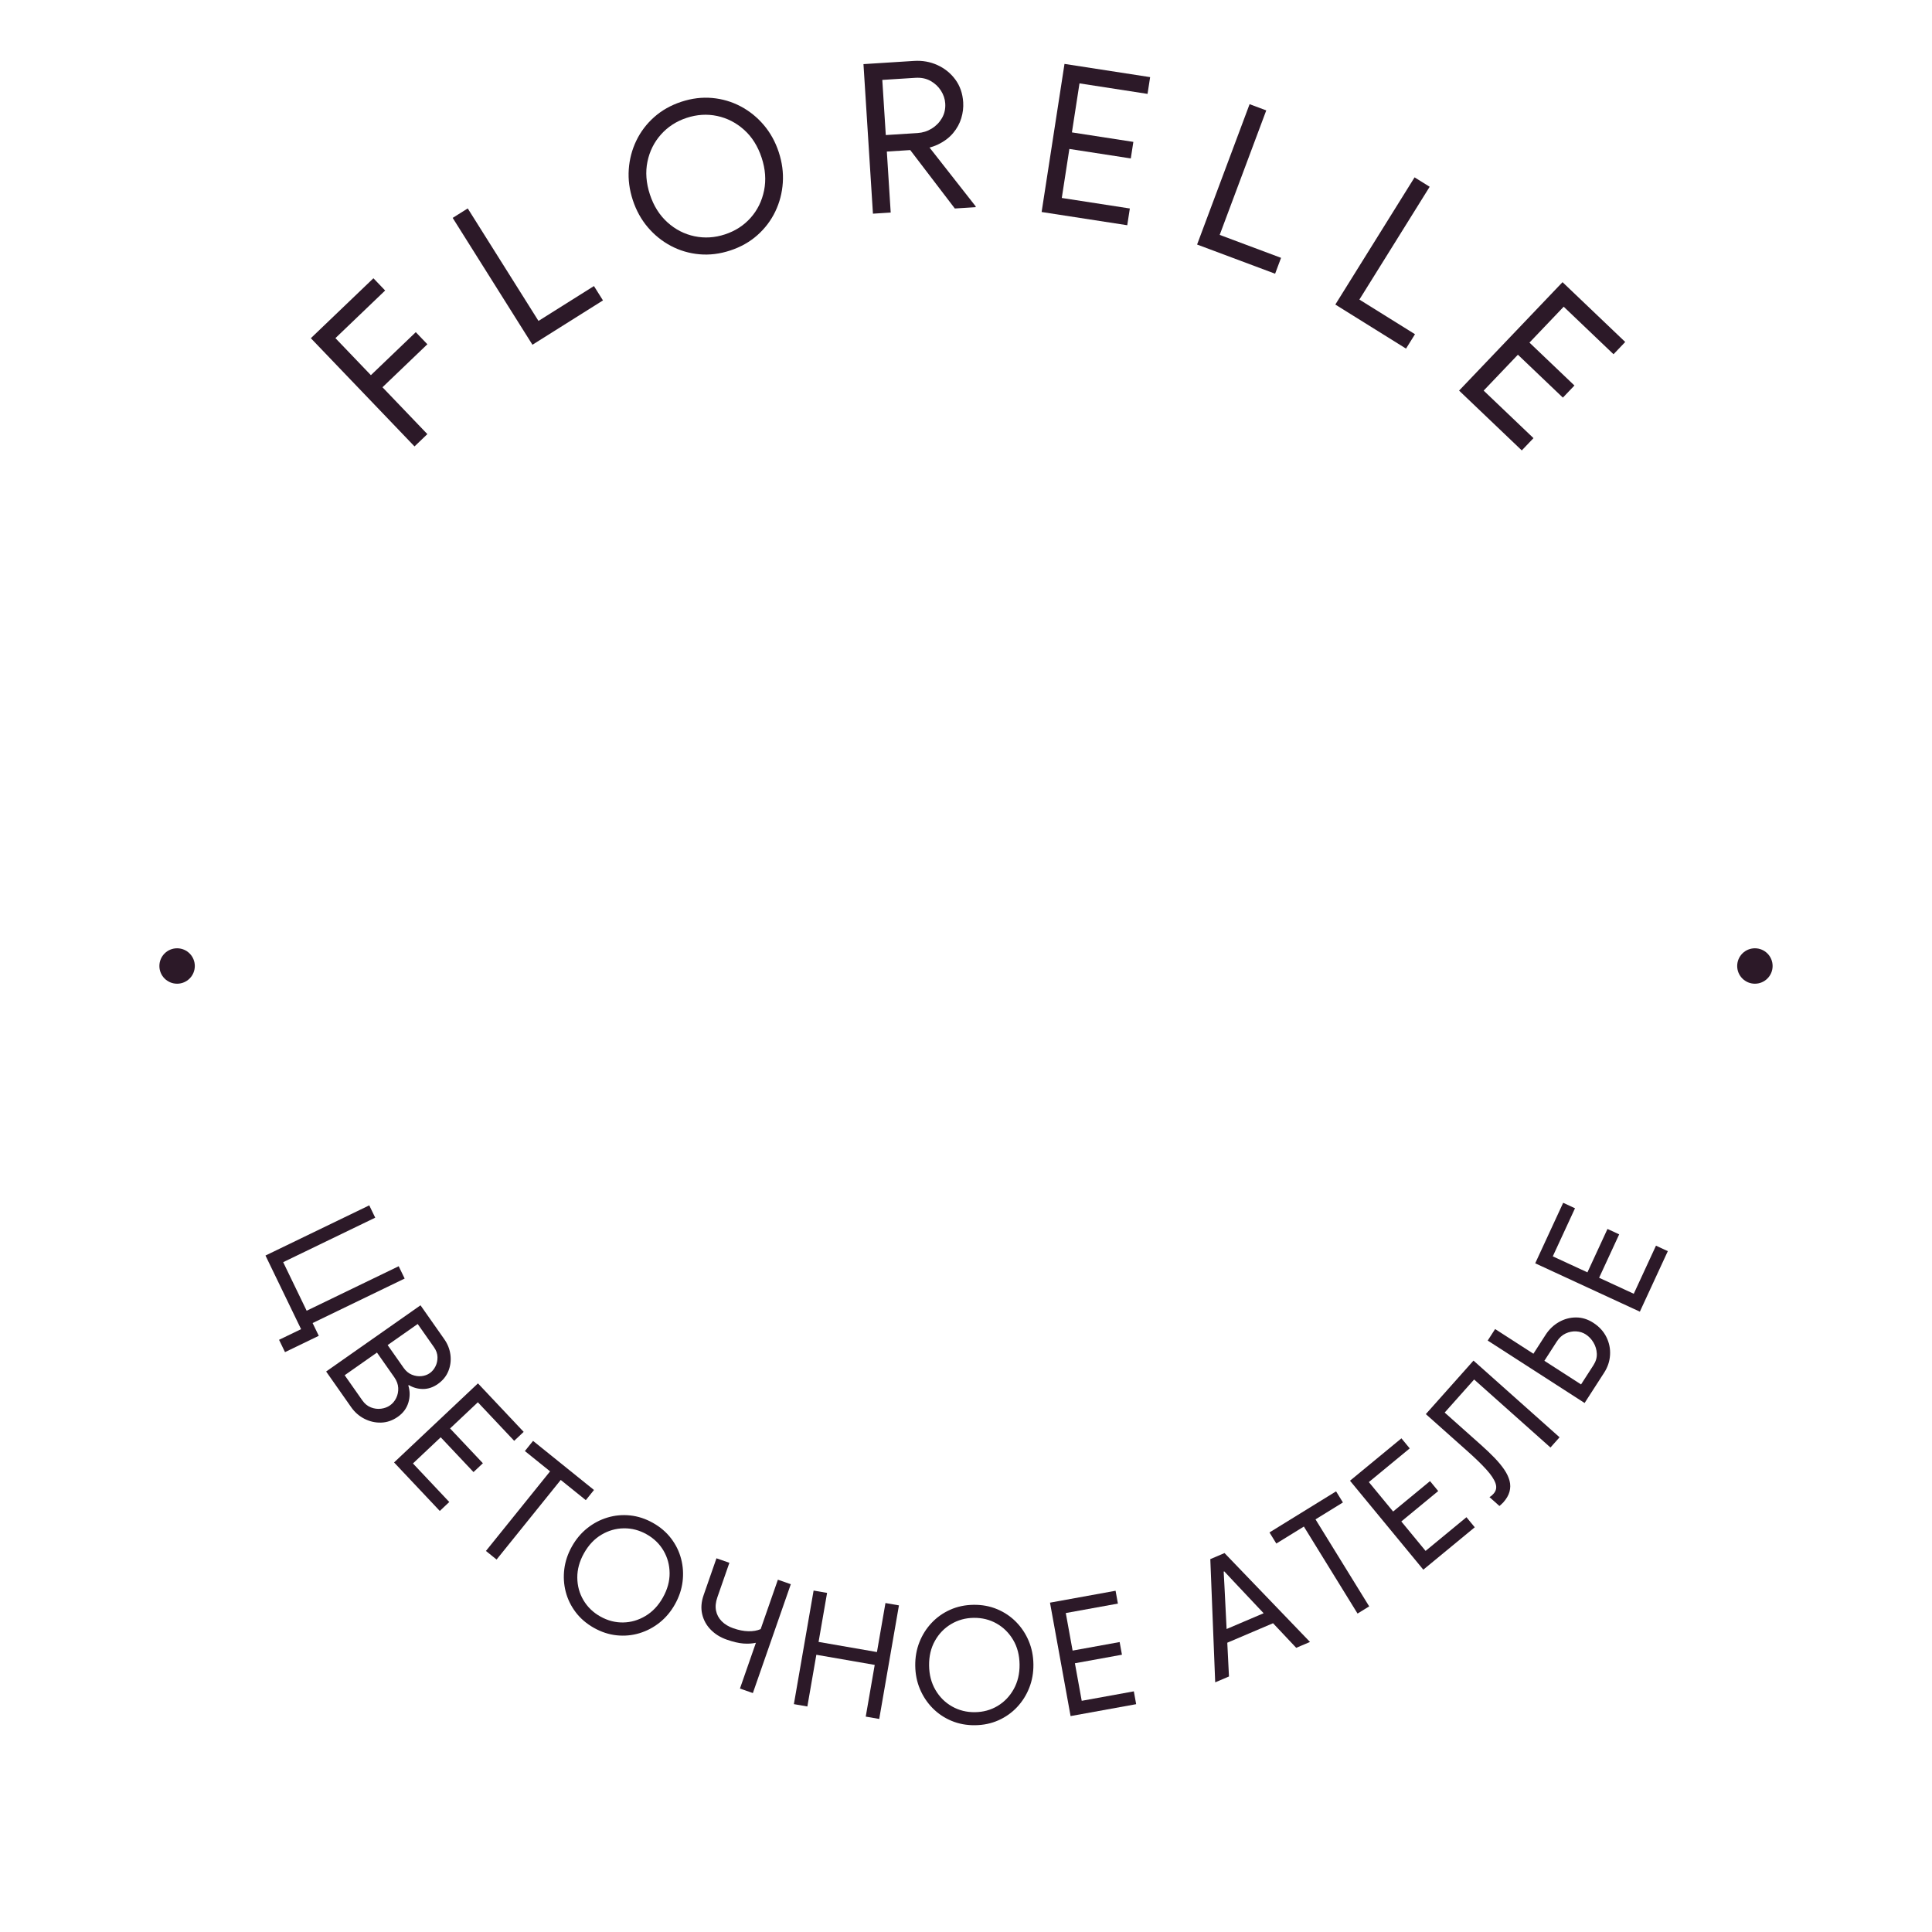
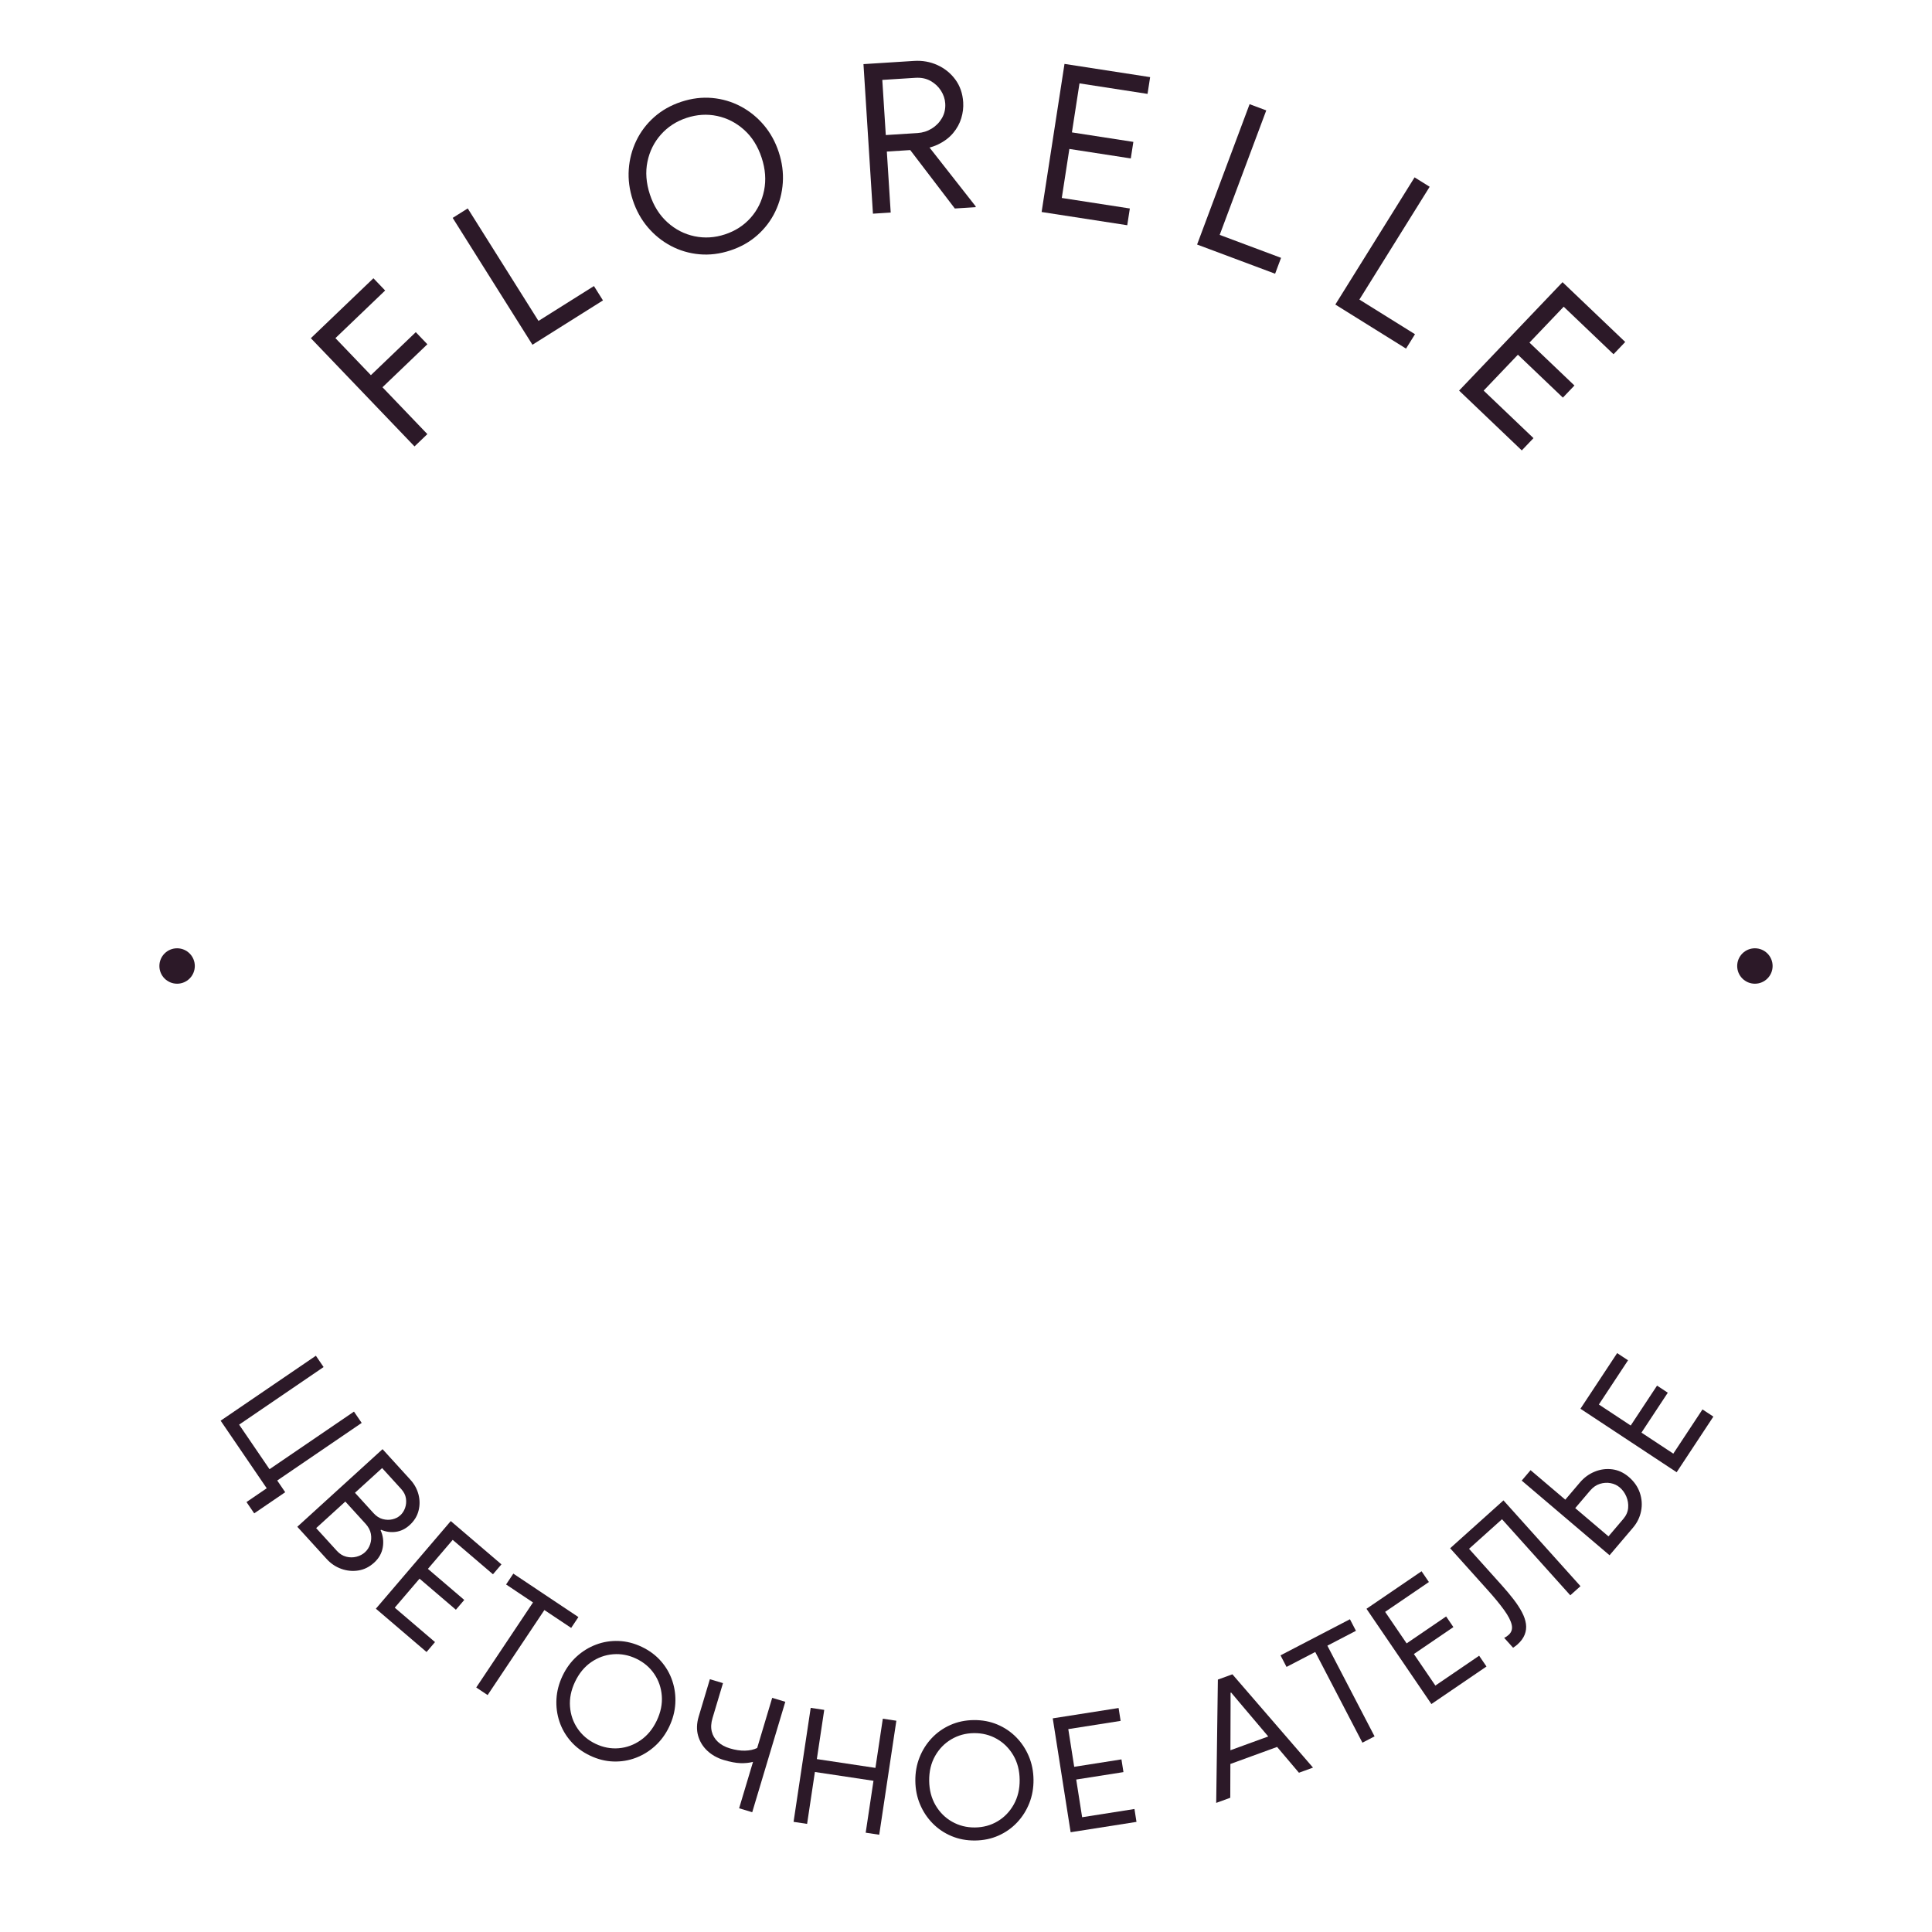
<svg xmlns="http://www.w3.org/2000/svg" viewBox="0 0 120 120" fill="#2c1928" color="#2c1928">
  <path transform="translate(27.4876 26.0597) rotate(-43.7691) translate(-3.4385 0) scale(0.013 -0.013)" d="M79 0V716H493V635H164V0ZM124 310V390H461V310Z" />
  <path transform="translate(34.9809 20.2125) rotate(-32.1624) translate(-3.2825 0) scale(0.013 -0.013)" d="M79 0V716H164V81H477V0Z" />
  <path transform="translate(45.2937 15.3601) rotate(-18.2341) translate(-5.343 0) scale(0.013 -0.013)" d="M411 -16Q332 -16 265.0 13.0Q198 42 148.5 93.5Q99 145 71.5 212.5Q44 280 44 358Q44 436 71.5 503.5Q99 571 148.5 622.5Q198 674 265.0 703.0Q332 732 411 732Q490 732 557.0 703.0Q624 674 673.5 622.5Q723 571 750.5 503.5Q778 436 778 358Q778 280 750.5 212.5Q723 145 673.5 93.5Q624 42 557.0 13.0Q490 -16 411 -16ZM411 65Q489 65 552.5 102.0Q616 139 654.0 205.5Q692 272 692 358Q692 445 654.0 511.0Q616 577 552.5 614.0Q489 651 411 651Q334 651 270.0 614.0Q206 577 168.0 511.0Q130 445 130 358Q130 272 168.0 205.5Q206 139 270.0 102.0Q334 65 411 65Z" />
  <path transform="translate(57.029 13.094) rotate(-3.6243) translate(-3.8415 0) scale(0.013 -0.013)" d="M79 0V716H321Q381 716 431.5 689.0Q482 662 512.5 614.5Q543 567 543 504Q543 466 529.0 428.5Q515 391 485.5 360.0Q456 329 410.5 310.5Q365 292 302 292H124V371H316Q353 371 385.0 388.0Q417 405 437.0 435.0Q457 465 457 504Q457 536 440.5 566.0Q424 596 394.0 615.5Q364 635 322 635H164V0ZM252 328 345 333 571 4V0H471Z" />
  <path transform="translate(67.1763 13.5511) rotate(8.7827) translate(-3.536 0) scale(0.013 -0.013)" d="M79 0V716H493V635H164V81H493V0ZM124 318V398H461V318Z" />
  <path transform="translate(76.4661 15.9788) rotate(20.5082) translate(-3.2825 0) scale(0.013 -0.013)" d="M79 0V716H164V81H477V0Z" />
  <path transform="translate(84.8538 20.1091) rotate(31.9247) translate(-3.2825 0) scale(0.013 -0.013)" d="M79 0V716H164V81H477V0Z" />
  <path transform="translate(92.442 25.9924) rotate(43.6502) translate(-3.536 0) scale(0.013 -0.013)" d="M79 0V716H493V635H164V81H493V0ZM124 318V398H461V318Z" />
-   <path transform="translate(17.6866 80.4591) rotate(64.1957) translate(-3.54 0) scale(0.01 -0.01)" d="M587 -152V0H79V716H164V81H499V716H584V81H672V-152Z" />
-   <path transform="translate(21.5267 86.9964) rotate(54.943) translate(-3 0) scale(0.01 -0.01)" d="M79 0V716H336Q391 716 437.5 691.5Q484 667 512.5 623.5Q541 580 541 523Q541 470 514.0 431.0Q487 392 443 372V368Q496 351 530.5 307.0Q565 263 565 203Q565 143 535.0 97.5Q505 52 456.0 26.0Q407 0 350 0ZM124 326V407H336Q374 407 401.0 424.5Q428 442 442.5 468.0Q457 494 457 521Q457 548 443.0 574.0Q429 600 403.0 617.5Q377 635 340 635H164V81H355Q393 81 421.0 99.5Q449 118 464.0 146.5Q479 175 479 204Q479 234 463.5 262.0Q448 290 419.5 308.0Q391 326 351 326Z" />
-   <path transform="translate(25.8003 92.2395) rotate(46.69) translate(-2.72 0) scale(0.01 -0.01)" d="M79 0V716H493V635H164V81H493V0ZM124 318V398H461V318Z" />
-   <path transform="translate(30.509 96.5962) rotate(38.8636) translate(-2.65 0) scale(0.01 -0.01)" d="M223 0V665H308V0ZM22 635V716H508V635Z" />
-   <path transform="translate(36.9684 100.9701) rotate(29.3428) translate(-4.11 0) scale(0.01 -0.01)" d="M411 -16Q332 -16 265.0 13.0Q198 42 148.5 93.5Q99 145 71.5 212.5Q44 280 44 358Q44 436 71.5 503.5Q99 571 148.5 622.5Q198 674 265.0 703.0Q332 732 411 732Q490 732 557.0 703.0Q624 674 673.5 622.5Q723 571 750.5 503.5Q778 436 778 358Q778 280 750.5 212.5Q723 145 673.5 93.5Q624 42 557.0 13.0Q490 -16 411 -16ZM411 65Q489 65 552.5 102.0Q616 139 654.0 205.5Q692 272 692 358Q692 445 654.0 511.0Q616 577 552.5 614.0Q489 651 411 651Q334 651 270.0 614.0Q206 577 168.0 511.0Q130 445 130 358Q130 272 168.0 205.5Q206 139 270.0 102.0Q334 65 411 65Z" />
-   <path transform="translate(44.5337 104.3824) rotate(19.2124) translate(-3.15 0) scale(0.01 -0.01)" d="M466 0V301Q435 282 393.5 271.0Q352 260 288 260Q226 260 174.5 285.5Q123 311 92.5 359.0Q62 407 62 474V716H147V489Q147 441 166.5 408.0Q186 375 221.5 357.5Q257 340 304 340Q357 340 398.5 353.5Q440 367 466 391V716H551V0Z" />
-   <path transform="translate(51.9597 106.3072) rotate(9.85) translate(-3.48 0) scale(0.01 -0.01)" d="M79 0V716H164V0ZM124 326V407H552V326ZM532 0V716H617V0Z" />
-   <path transform="translate(60.56 106.9967) rotate(-0.6827) translate(-4.11 0) scale(0.01 -0.01)" d="M411 -16Q332 -16 265.0 13.0Q198 42 148.5 93.5Q99 145 71.5 212.5Q44 280 44 358Q44 436 71.5 503.5Q99 571 148.5 622.5Q198 674 265.0 703.0Q332 732 411 732Q490 732 557.0 703.0Q624 674 673.5 622.5Q723 571 750.5 503.5Q778 436 778 358Q778 280 750.5 212.5Q723 145 673.5 93.5Q624 42 557.0 13.0Q490 -16 411 -16ZM411 65Q489 65 552.5 102.0Q616 139 654.0 205.5Q692 272 692 358Q692 445 654.0 511.0Q616 577 552.5 614.0Q489 651 411 651Q334 651 270.0 614.0Q206 577 168.0 511.0Q130 445 130 358Q130 272 168.0 205.5Q206 139 270.0 102.0Q334 65 411 65Z" />
-   <path transform="translate(68.3947 106.2442) rotate(-10.2889) translate(-2.72 0) scale(0.01 -0.01)" d="M79 0V716H493V635H164V81H493V0ZM124 318V398H461V318Z" />
-   <path transform="translate(73.1904 105.1111) rotate(-16.2988) translate(-1.16 0) scale(0.01 -0.01)" d="" />
-   <path transform="translate(78.4223 103.2391) rotate(-23.0768) translate(-3.35 0) scale(0.01 -0.01)" d="M15 0 287 716H383L655 0H562L365 535L337 612H333L305 535L108 0ZM325 197V277H490L519 197ZM131 197 160 277H325V197Z" />
-   <path transform="translate(84.677 100.0006) rotate(-31.6712) translate(-2.65 0) scale(0.01 -0.01)" d="M223 0V665H308V0ZM22 635V716H508V635Z" />
-   <path transform="translate(89.8941 96.2677) rotate(-39.4975) translate(-2.72 0) scale(0.01 -0.01)" d="M79 0V716H493V635H164V81H493V0ZM124 318V398H461V318Z" />
-   <path transform="translate(95.0948 91.2626) rotate(-48.3052) translate(-3.455 0) scale(0.01 -0.01)" d="M78 -8Q71 -8 62.0 -7.0Q53 -6 45 -5V78Q53 75 61.5 74.0Q70 73 78 73Q115 73 134.0 107.0Q153 141 160.0 206.5Q167 272 167 366V716H612V0H527V635H252V331Q252 269 248.0 216.5Q244 164 233.5 122.5Q223 81 203.5 52.0Q184 23 153.0 7.5Q122 -8 78 -8Z" />
-   <path transform="translate(99.5059 85.4615) rotate(-57.1983) translate(-2.79 0) scale(0.01 -0.01)" d="M164 716V81H306Q348 81 378.0 102.5Q408 124 424.5 157.0Q441 190 441 225Q441 256 424.5 285.0Q408 314 378.0 333.0Q348 352 306 352H124V433H304Q364 433 415.0 406.5Q466 380 496.5 333.0Q527 286 527 225Q527 159 496.5 108.0Q466 57 415.0 28.5Q364 0 304 0H79V716Z" />
-   <path transform="translate(102.6639 79.7178) rotate(-65.1953) translate(-2.72 0) scale(0.01 -0.01)" d="M79 0V716H493V635H164V81H493V0ZM124 318V398H461V318Z" />
+   <path transform="translate(15.2538 90.5136) rotate(55.7089) translate(-3.54 0) scale(0.01 -0.01)" d="M587 -152V0H79V716H164V81H499V716H584V81H672V-152Z" />
+   <path transform="translate(19.9546 96.4647) rotate(47.6795) translate(-3 0) scale(0.01 -0.01)" d="M79 0V716H336Q391 716 437.5 691.5Q484 667 512.5 623.5Q541 580 541 523Q541 470 514.0 431.0Q487 392 443 372V368Q496 351 530.5 307.0Q565 263 565 203Q565 143 535.0 97.5Q505 52 456.0 26.0Q407 0 350 0ZM124 326V407H336Q374 407 401.0 424.5Q428 442 442.5 468.0Q457 494 457 521Q457 548 443.0 574.0Q429 600 403.0 617.5Q377 635 340 635H164V81H355Q393 81 421.0 99.5Q449 118 464.0 146.5Q479 175 479 204Q479 234 463.5 262.0Q448 290 419.5 308.0Q391 326 351 326Z" />
+   <path transform="translate(24.8133 101.1728) rotate(40.5175) translate(-2.72 0) scale(0.01 -0.01)" d="M79 0V716H493V635H164V81H493V0ZM124 318V398H461V318Z" />
+   <path transform="translate(29.9293 105.0451) rotate(33.7258) translate(-2.65 0) scale(0.01 -0.01)" d="M223 0V665H308V0ZM22 635V716H508V635Z" />
+   <path transform="translate(36.7146 108.8988) rotate(25.4636) translate(-4.11 0) scale(0.01 -0.01)" d="M411 -16Q332 -16 265.0 13.0Q198 42 148.5 93.5Q99 145 71.5 212.5Q44 280 44 358Q44 436 71.5 503.5Q99 571 148.5 622.5Q198 674 265.0 703.0Q332 732 411 732Q490 732 557.0 703.0Q624 674 673.5 622.5Q723 571 750.5 503.5Q778 436 778 358Q778 280 750.5 212.5Q723 145 673.5 93.5Q624 42 557.0 13.0Q490 -16 411 -16ZM411 65Q489 65 552.5 102.0Q616 139 654.0 205.5Q692 272 692 358Q692 445 654.0 511.0Q616 577 552.5 614.0Q489 651 411 651Q334 651 270.0 614.0Q206 577 168.0 511.0Q130 445 130 358Q130 272 168.0 205.5Q206 139 270.0 102.0Q334 65 411 65Z" />
+   <path transform="translate(44.4615 111.8831) rotate(16.6725) translate(-3.15 0) scale(0.01 -0.01)" d="M466 0V301Q435 282 393.5 271.0Q352 260 288 260Q226 260 174.5 285.5Q123 311 92.5 359.0Q62 407 62 474V716H147V489Q147 441 166.5 408.0Q186 375 221.5 357.5Q257 340 304 340Q357 340 398.5 353.5Q440 367 466 391V716H551V0Z" />
+   <path transform="translate(51.9499 113.5584) rotate(8.5478) translate(-3.48 0) scale(0.01 -0.01)" d="M79 0V716H164V0ZM124 326V407H552V326ZM532 0V716H617V0Z" />
+   <path transform="translate(60.56 114.1571) rotate(-0.5924) translate(-4.11 0) scale(0.01 -0.01)" d="M411 -16Q332 -16 265.0 13.0Q198 42 148.5 93.5Q99 145 71.5 212.5Q44 280 44 358Q44 436 71.5 503.5Q99 571 148.5 622.5Q198 674 265.0 703.0Q332 732 411 732Q490 732 557.0 703.0Q624 674 673.5 622.5Q723 571 750.5 503.5Q778 436 778 358Q778 280 750.5 212.5Q723 145 673.5 93.5Q624 42 557.0 13.0Q490 -16 411 -16ZM411 65Q489 65 552.5 102.0Q616 139 654.0 205.5Q692 272 692 358Q692 445 654.0 511.0Q616 577 552.5 614.0Q489 651 411 651Q334 651 270.0 614.0Q206 577 168.0 511.0Q130 445 130 358Q130 272 168.0 205.5Q206 139 270.0 102.0Q334 65 411 65Z" />
+   <path transform="translate(68.4059 113.5037) rotate(-8.9287) translate(-2.72 0) scale(0.01 -0.01)" d="M79 0V716H493V635H164V81H493V0ZM124 318V398H461V318Z" />
+   <path transform="translate(73.2346 112.5181) rotate(-14.1441) translate(-1.16 0) scale(0.01 -0.01)" d="" />
+   <path transform="translate(78.5469 110.8853) rotate(-20.026) translate(-3.35 0) scale(0.01 -0.01)" d="M15 0 287 716H383L655 0H562L365 535L337 612H333L305 535L108 0ZM325 197V277H490L519 197ZM131 197 160 277H325V197Z" />
+   <path transform="translate(84.9951 108.0474) rotate(-27.4842) translate(-2.65 0) scale(0.01 -0.01)" d="M223 0V665H308V0ZM22 635V716H508V635Z" />
+   <path transform="translate(90.5018 104.7543) rotate(-34.2759) translate(-2.72 0) scale(0.01 -0.01)" d="M79 0V716H493V635H164V81H493V0ZM124 318V398H461V318Z" />
+   <path transform="translate(96.1833 100.2998) rotate(-41.9192) translate(-3.455 0) scale(0.01 -0.01)" d="M78 -8Q71 -8 62.0 -7.0Q53 -6 45 -5V78Q53 75 61.5 74.0Q70 73 78 73Q115 73 134.0 107.0Q153 141 160.0 206.5Q167 272 167 366V716H612V0H527V635H252V331Q252 269 248.0 216.5Q244 164 233.5 122.5Q223 81 203.5 52.0Q184 23 153.0 7.5Q122 -8 78 -8Z" />
+   <path transform="translate(101.2673 95.0758) rotate(-49.6366) translate(-2.79 0) scale(0.01 -0.01)" d="M164 716V81H306Q348 81 378.0 102.5Q408 124 424.5 157.0Q441 190 441 225Q441 256 424.5 285.0Q408 314 378.0 333.0Q348 352 306 352H124V433H304Q364 433 415.0 406.5Q466 380 496.5 333.0Q527 286 527 225Q527 159 496.5 108.0Q466 57 415.0 28.5Q364 0 304 0H79V716Z" />
+   <path transform="translate(105.2031 89.8327) rotate(-56.5764) translate(-2.72 0) scale(0.01 -0.01)" d="M79 0V716H493V635H164V81H493V0ZM124 318V398H461V318Z" />
  <circle cx="11" cy="60" r="1.1" />
  <circle cx="109" cy="60" r="1.1" />
</svg>
